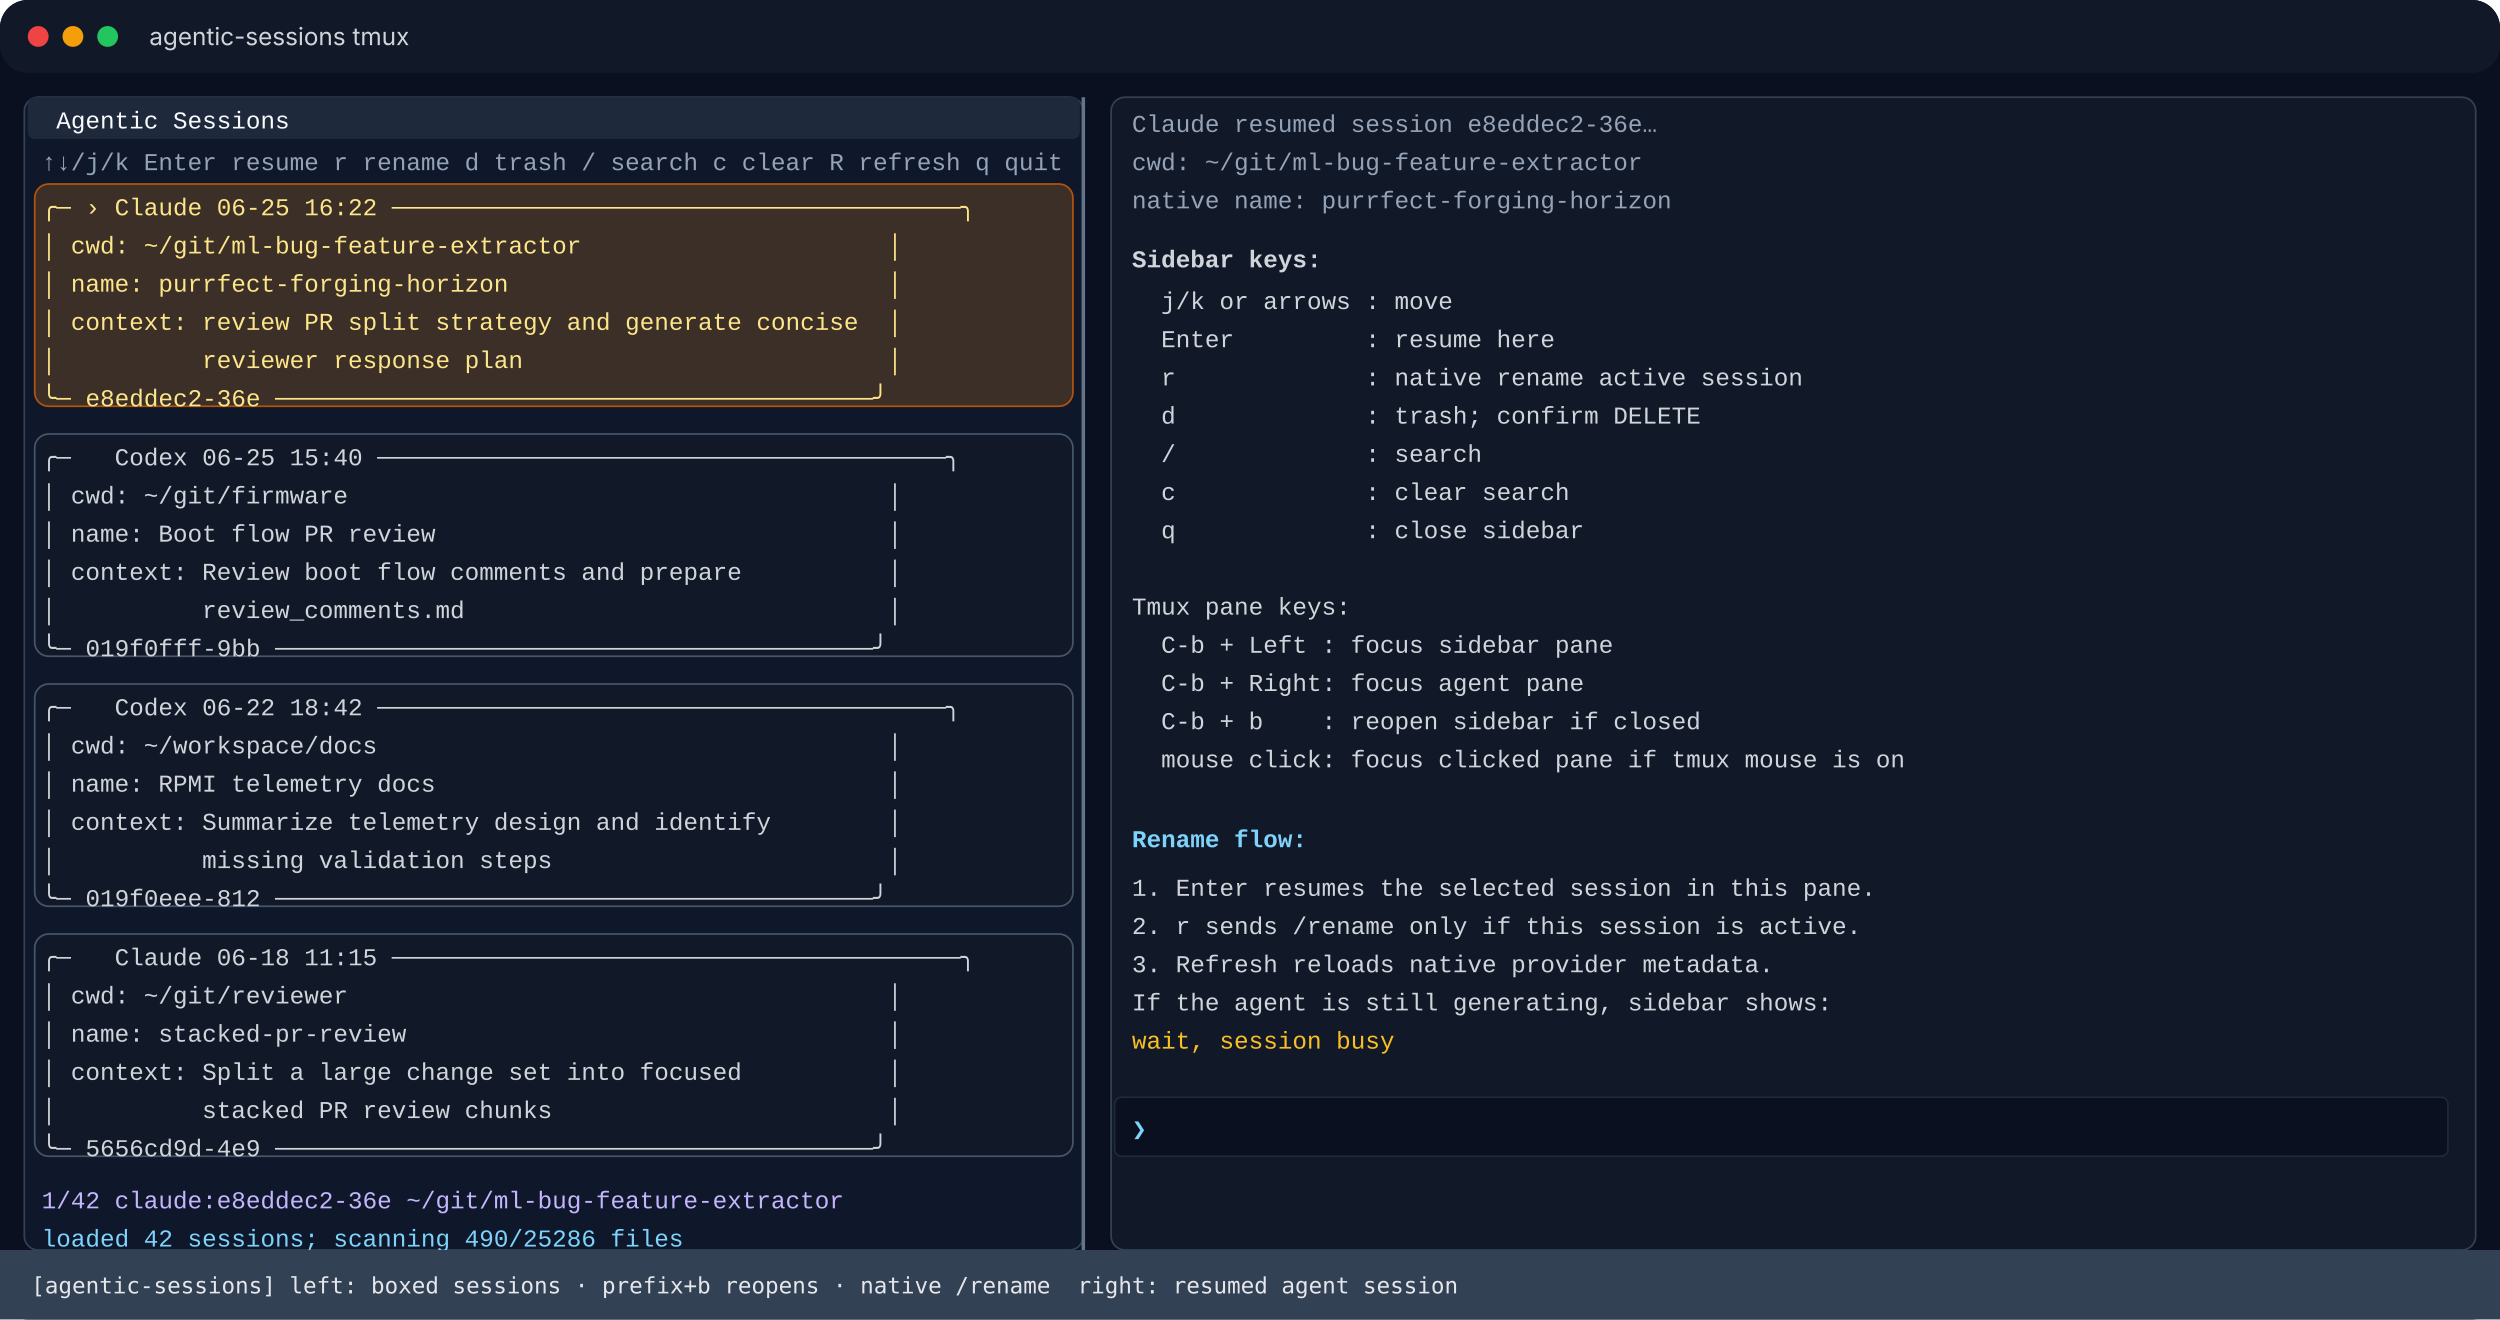
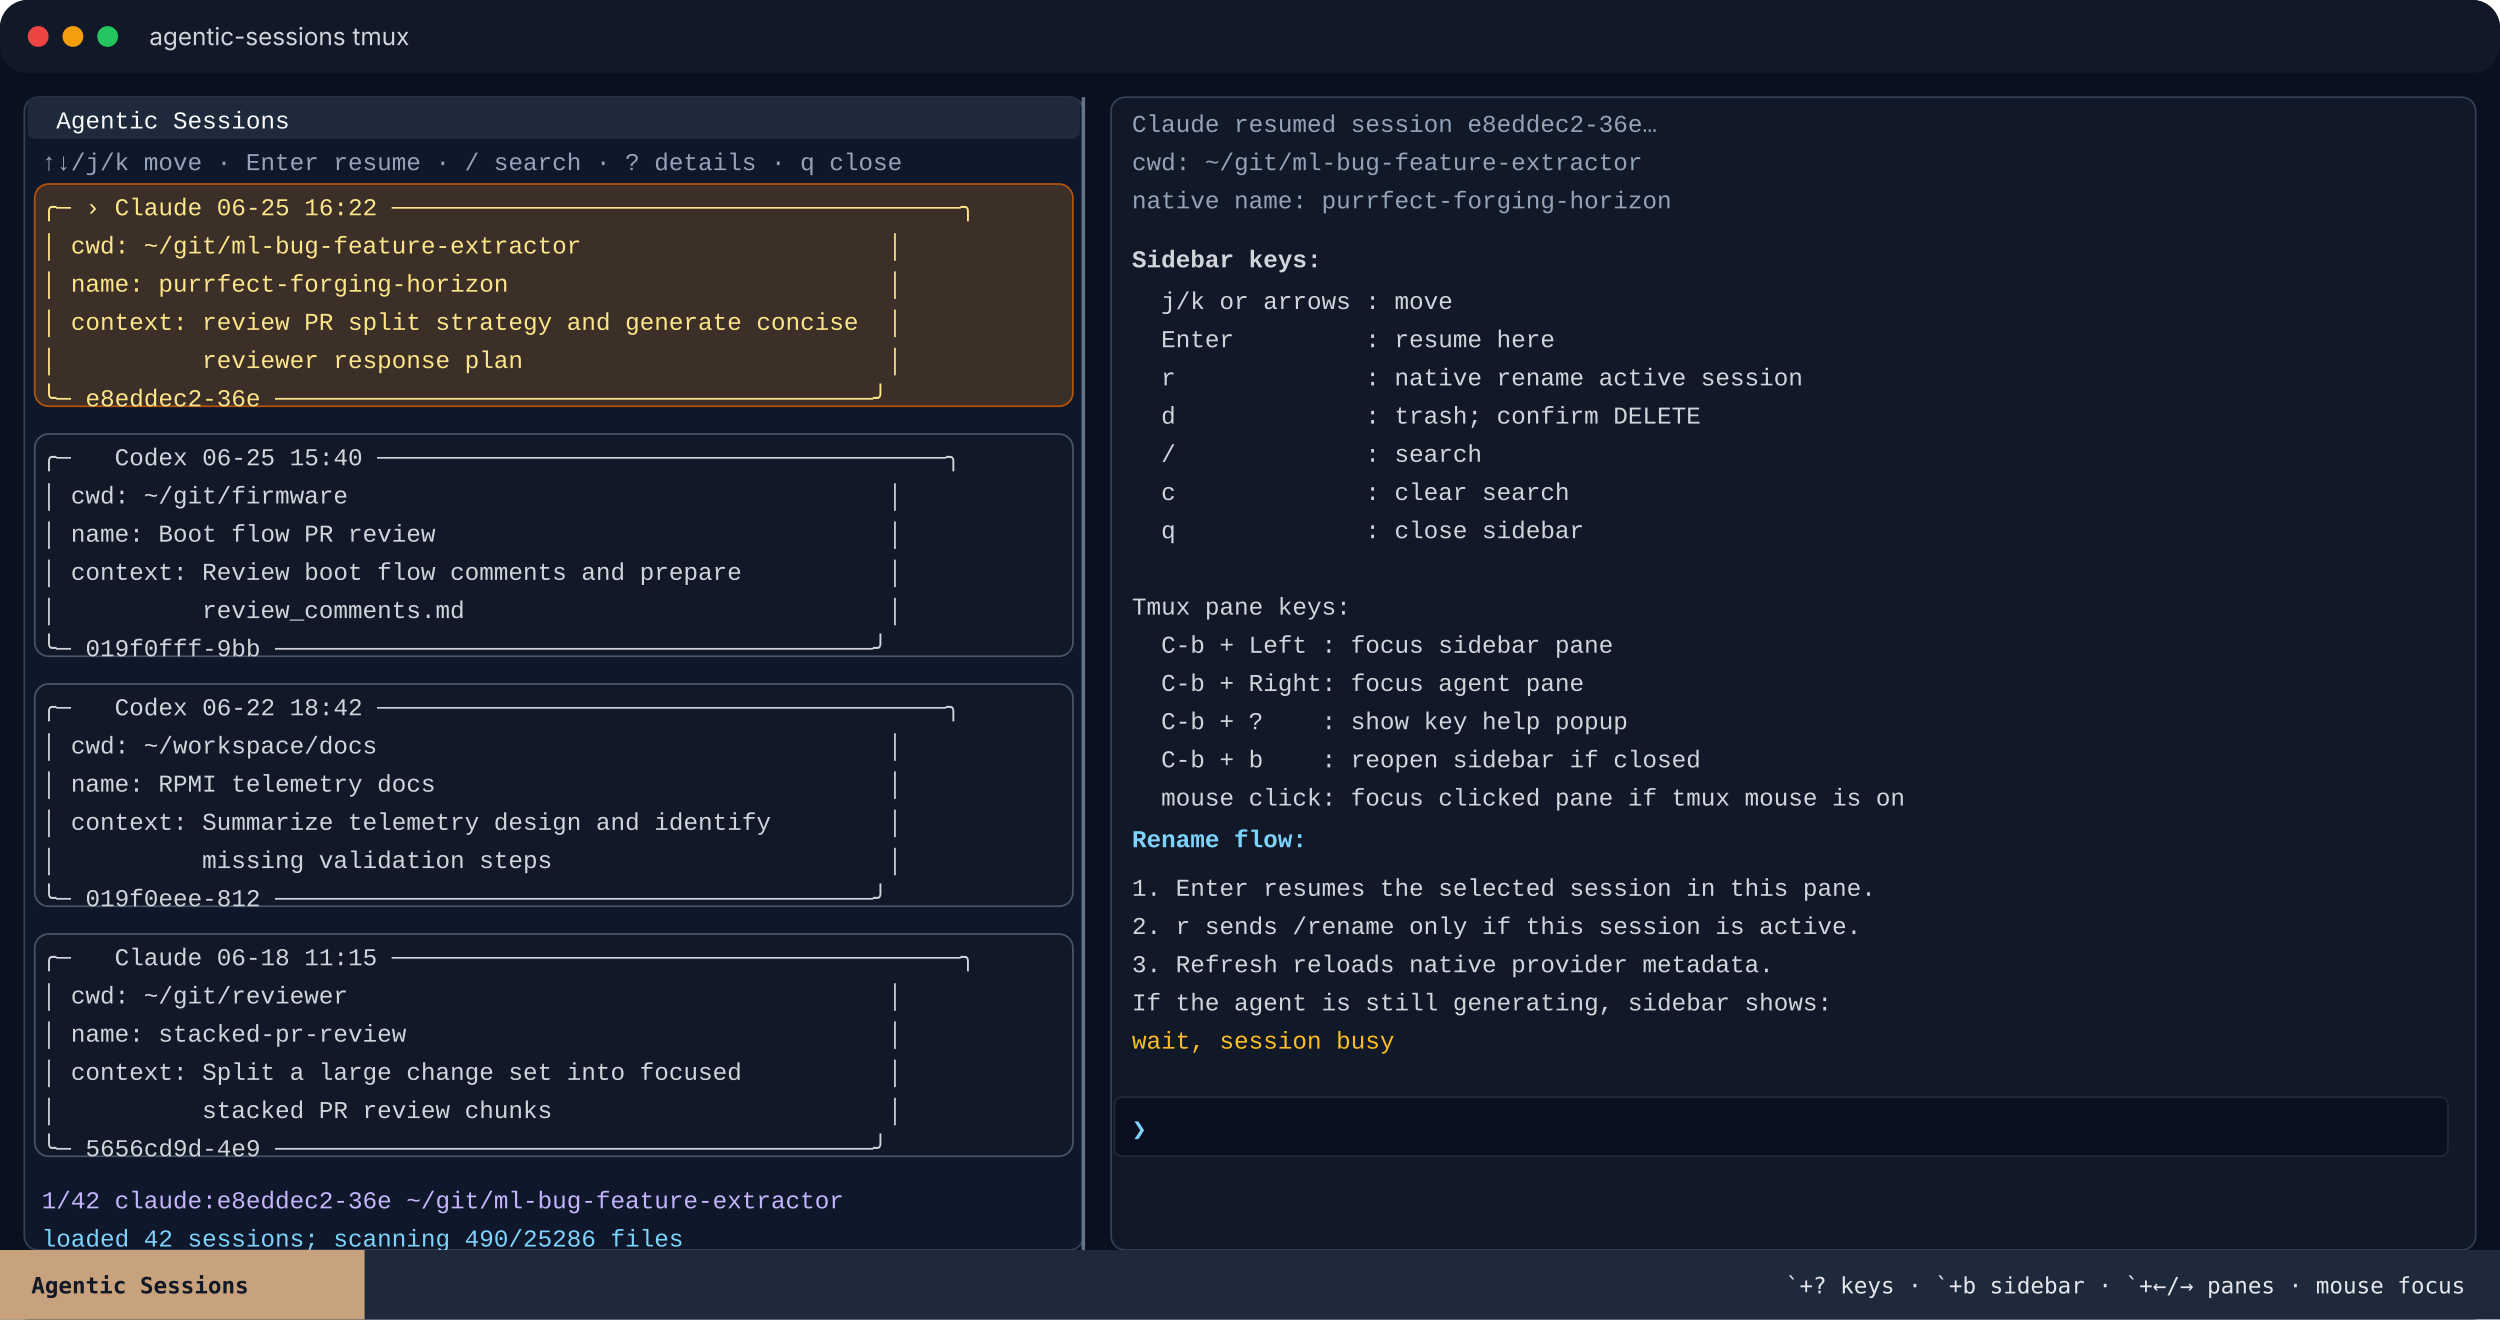
<svg xmlns="http://www.w3.org/2000/svg" width="1440" height="760" viewBox="0 0 1440 760" role="img" aria-label="agentic-sessions tmux sidebar with boxed session cards and native rename">
  <rect width="100%" height="100%" rx="16" fill="#0b1020" />
  <rect x="0" y="0" width="100%" height="42" rx="16" fill="#111827" />
  <circle cx="22" cy="21" r="6" fill="#ef4444" />
  <circle cx="42" cy="21" r="6" fill="#f59e0b" />
  <circle cx="62" cy="21" r="6" fill="#22c55e" />
  <text x="86" y="26" fill="#d1d5db" font-family="Inter,Segoe UI,Arial,sans-serif" font-size="14">agentic-sessions tmux</text>
  <rect x="14" y="56" width="610" height="664" rx="8" fill="#0f172a" stroke="#334155" />
  <rect x="640" y="56" width="786" height="664" rx="8" fill="#111827" stroke="#334155" />
  <line x1="624" y1="56" x2="624" y2="720" stroke="#64748b" stroke-width="2" />
  <g font-family="ui-monospace,SFMono-Regular,Menlo,Consolas,Liberation Mono,monospace" font-size="14" xml:space="preserve">
    <rect x="16" y="56" width="606" height="24" rx="4" fill="#1e293b" />
    <text x="24" y="74" fill="#f8fafc"> Agentic Sessions</text>
-     <text x="24" y="98" fill="#94a3b8">↑↓/j/k Enter resume r rename d trash / search c clear R refresh q quit</text>
+     <text x="24" y="98" fill="#94a3b8">↑↓/j/k move · Enter resume · / search · ? details · q close</text>
    <rect x="20" y="106" width="598" height="128" rx="8" fill="#3b2f27" stroke="#b45309" />
    <text x="24" y="124" fill="#fde68a">╭─ › Claude 06-25 16:22 ───────────────────────────────────────╮</text>
    <text x="24" y="146" fill="#fde68a">│ cwd: ~/git/ml-bug-feature-extractor                     │</text>
    <text x="24" y="168" fill="#fde68a">│ name: purrfect-forging-horizon                          │</text>
    <text x="24" y="190" fill="#fde68a">│ context: review PR split strategy and generate concise  │</text>
    <text x="24" y="212" fill="#fde68a">│          reviewer response plan                         │</text>
    <text x="24" y="234" fill="#fde68a">╰─ e8eddec2-36e ─────────────────────────────────────────╯</text>
    <rect x="20" y="250" width="598" height="128" rx="8" fill="#111827" stroke="#475569" />
    <text x="24" y="268" fill="#d1d5db">╭─   Codex 06-25 15:40 ───────────────────────────────────────╮</text>
    <text x="24" y="290" fill="#d1d5db">│ cwd: ~/git/firmware                                     │</text>
    <text x="24" y="312" fill="#d1d5db">│ name: Boot flow PR review                               │</text>
    <text x="24" y="334" fill="#d1d5db">│ context: Review boot flow comments and prepare          │</text>
    <text x="24" y="356" fill="#d1d5db">│          review_comments.md                             │</text>
    <text x="24" y="378" fill="#d1d5db">╰─ 019f0fff-9bb ─────────────────────────────────────────╯</text>
    <rect x="20" y="394" width="598" height="128" rx="8" fill="#111827" stroke="#475569" />
    <text x="24" y="412" fill="#d1d5db">╭─   Codex 06-22 18:42 ───────────────────────────────────────╮</text>
    <text x="24" y="434" fill="#d1d5db">│ cwd: ~/workspace/docs                                   │</text>
    <text x="24" y="456" fill="#d1d5db">│ name: RPMI telemetry docs                               │</text>
    <text x="24" y="478" fill="#d1d5db">│ context: Summarize telemetry design and identify        │</text>
    <text x="24" y="500" fill="#d1d5db">│          missing validation steps                       │</text>
    <text x="24" y="522" fill="#d1d5db">╰─ 019f0eee-812 ─────────────────────────────────────────╯</text>
    <rect x="20" y="538" width="598" height="128" rx="8" fill="#111827" stroke="#475569" />
    <text x="24" y="556" fill="#d1d5db">╭─   Claude 06-18 11:15 ───────────────────────────────────────╮</text>
    <text x="24" y="578" fill="#d1d5db">│ cwd: ~/git/reviewer                                     │</text>
    <text x="24" y="600" fill="#d1d5db">│ name: stacked-pr-review                                 │</text>
    <text x="24" y="622" fill="#d1d5db">│ context: Split a large change set into focused          │</text>
    <text x="24" y="644" fill="#d1d5db">│          stacked PR review chunks                       │</text>
    <text x="24" y="666" fill="#d1d5db">╰─ 5656cd9d-4e9 ─────────────────────────────────────────╯</text>
    <text x="24" y="696" fill="#c4b5fd">1/42 claude:e8eddec2-36e ~/git/ml-bug-feature-extractor</text>
    <text x="24" y="718" fill="#7dd3fc">loaded 42 sessions; scanning 490/25286 files</text>
    <text x="652" y="76" fill="#94a3b8">Claude resumed session e8eddec2-36e…</text>
    <text x="652" y="98" fill="#94a3b8">cwd: ~/git/ml-bug-feature-extractor</text>
    <text x="652" y="120" fill="#94a3b8">native name: purrfect-forging-horizon</text>
    <text x="652" y="154" fill="#d1d5db" font-weight="700">Sidebar keys:</text>
    <text x="652" y="178" fill="#d1d5db">  j/k or arrows : move</text>
    <text x="652" y="200" fill="#d1d5db">  Enter         : resume here</text>
    <text x="652" y="222" fill="#d1d5db">  r             : native rename active session</text>
    <text x="652" y="244" fill="#d1d5db">  d             : trash; confirm DELETE</text>
    <text x="652" y="266" fill="#d1d5db">  /             : search</text>
    <text x="652" y="288" fill="#d1d5db">  c             : clear search</text>
    <text x="652" y="310" fill="#d1d5db">  q             : close sidebar</text>
    <text x="652" y="332" fill="#94a3b8" />
    <text x="652" y="354" fill="#d1d5db">Tmux pane keys:</text>
    <text x="652" y="376" fill="#d1d5db">  C-b + Left : focus sidebar pane</text>
    <text x="652" y="398" fill="#d1d5db">  C-b + Right: focus agent pane</text>
-     <text x="652" y="420" fill="#d1d5db">  C-b + b    : reopen sidebar if closed</text>
-     <text x="652" y="442" fill="#d1d5db">  mouse click: focus clicked pane if tmux mouse is on</text>
+     <text x="652" y="420" fill="#d1d5db">  C-b + ?    : show key help popup</text>
+     <text x="652" y="442" fill="#d1d5db">  C-b + b    : reopen sidebar if closed</text>
+     <text x="652" y="464" fill="#d1d5db">  mouse click: focus clicked pane if tmux mouse is on</text>
    <text x="652" y="488" fill="#7dd3fc" font-weight="700">Rename flow:</text>
    <text x="652" y="516" fill="#d1d5db">1. Enter resumes the selected session in this pane.</text>
    <text x="652" y="538" fill="#d1d5db">2. r sends /rename only if this session is active.</text>
    <text x="652" y="560" fill="#d1d5db">3. Refresh reloads native provider metadata.</text>
    <text x="652" y="582" fill="#d1d5db">If the agent is still generating, sidebar shows:</text>
    <text x="652" y="604" fill="#fbbf24">wait, session busy</text>
    <rect x="642" y="632" width="768" height="34" rx="4" fill="#0b1020" stroke="#1f2937" />
    <text x="652" y="655" fill="#7dd3fc">❯ </text>
-     <rect x="0" y="720" width="100%" height="40" fill="#334155" />
-     <text x="18" y="745" fill="#e5e7eb" font-family="ui-monospace,SFMono-Regular,Menlo,Consolas,monospace" font-size="13">[agentic-sessions] left: boxed sessions · prefix+b reopens · native /rename  right: resumed agent session</text>
+     <rect x="0" y="720" width="100%" height="40" fill="#1e293b" />
+     <rect x="0" y="720" width="210" height="40" fill="#c7a27c" />
+     <text x="18" y="745" fill="#111827" font-family="ui-monospace,SFMono-Regular,Menlo,Consolas,monospace" font-size="13" font-weight="700">Agentic Sessions</text>
+     <text x="1420" y="745" text-anchor="end" fill="#e5e7eb" font-family="ui-monospace,SFMono-Regular,Menlo,Consolas,monospace" font-size="13">`+? keys · `+b sidebar · `+←/→ panes · mouse focus</text>
  </g>
</svg>
